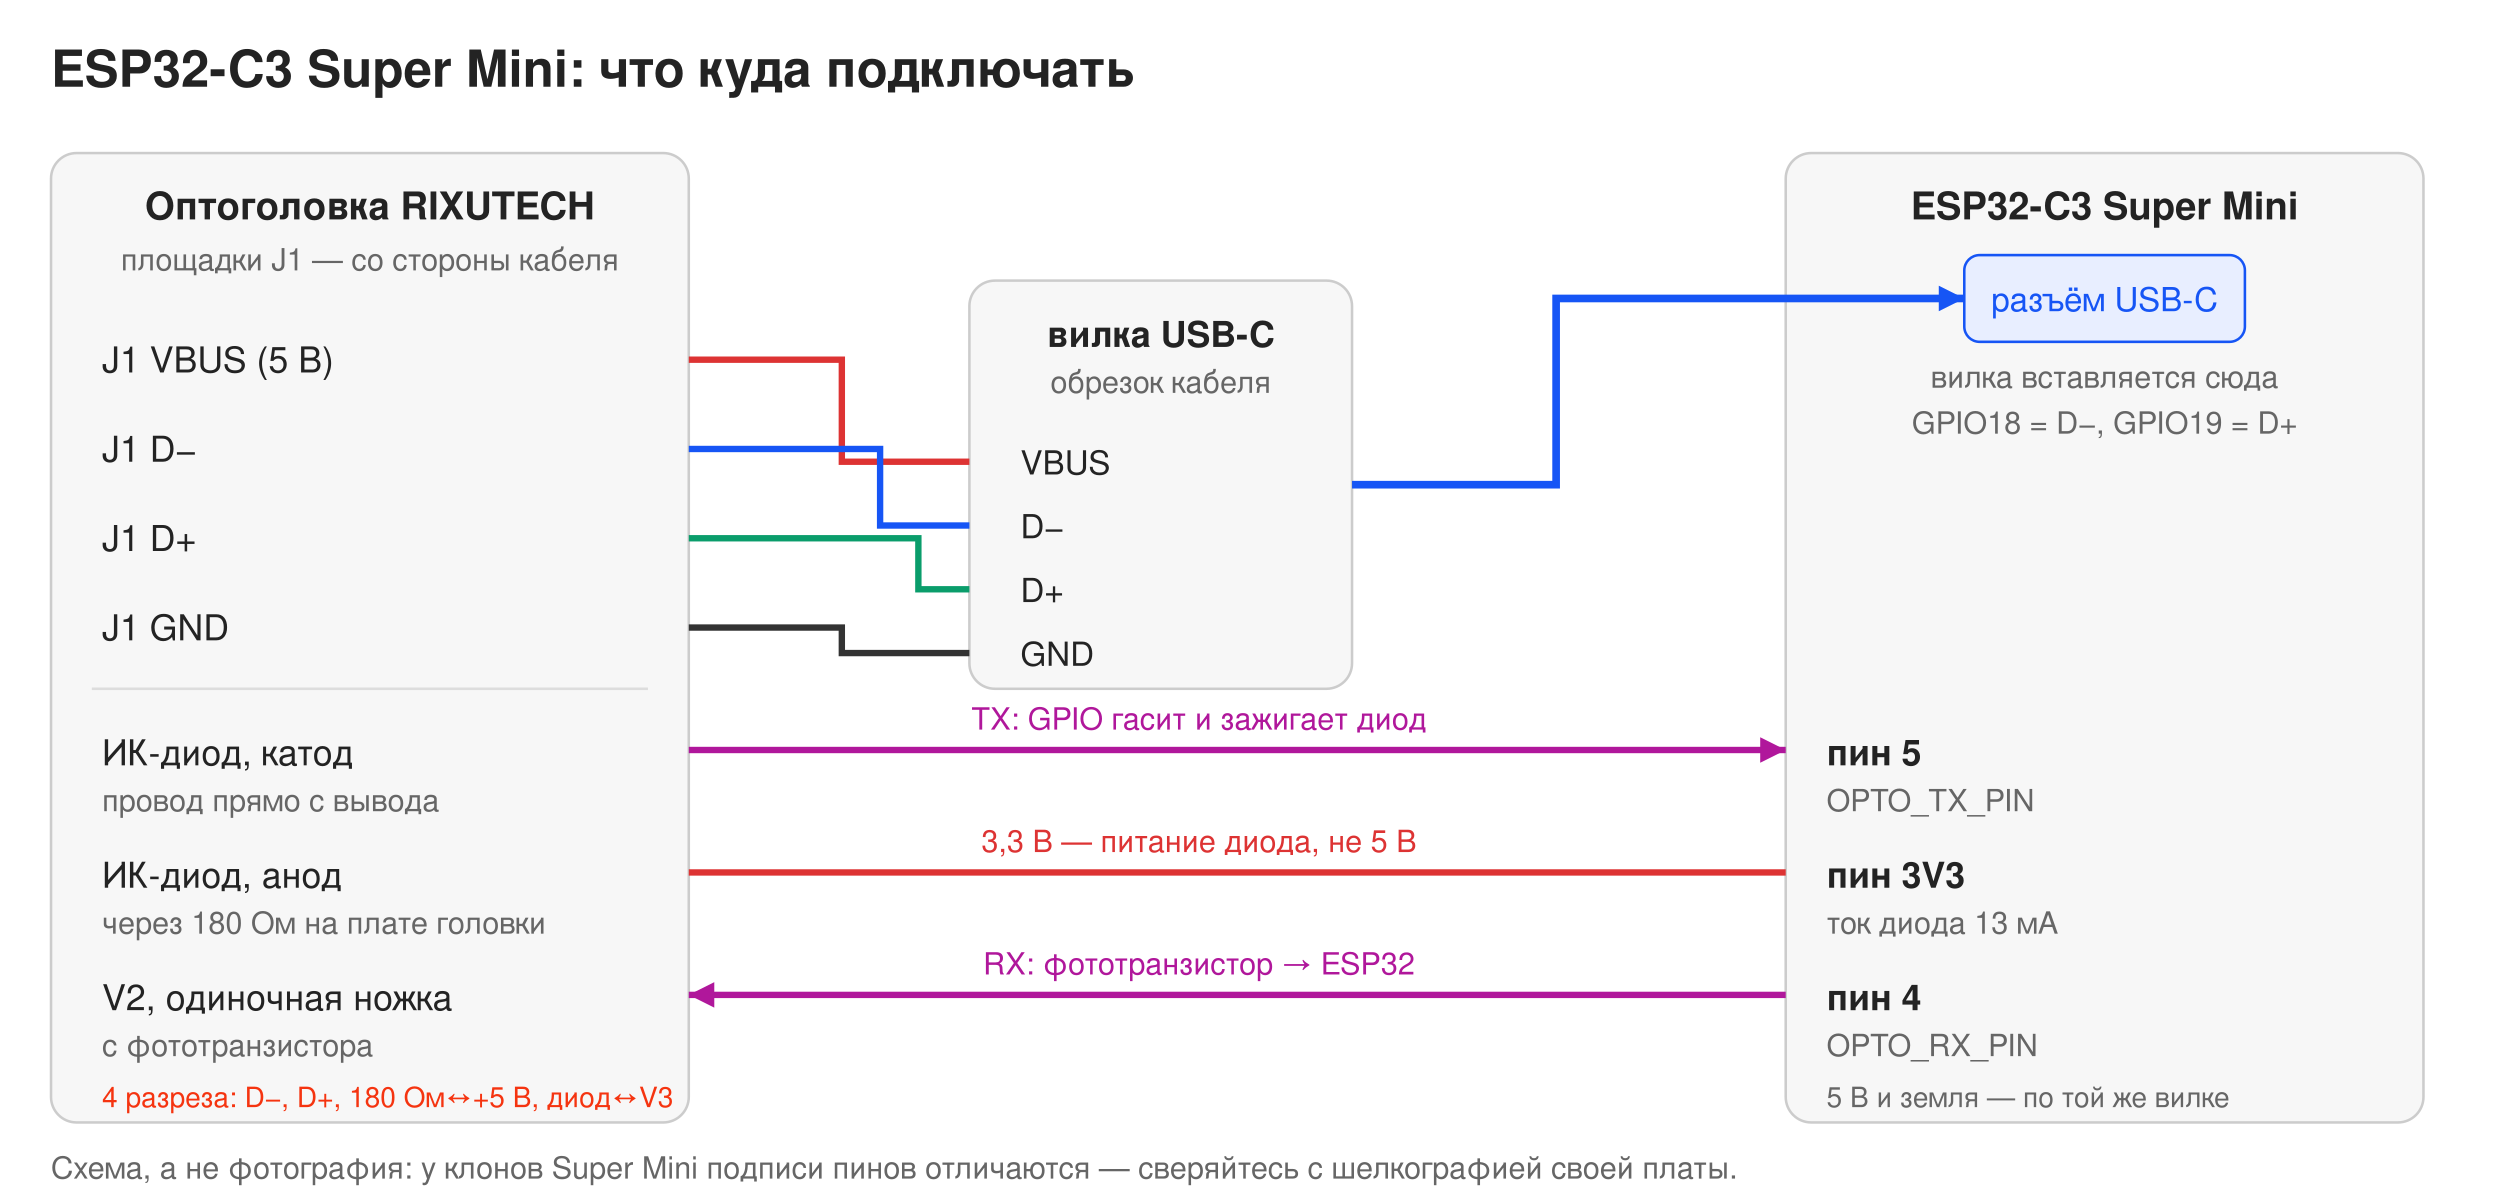
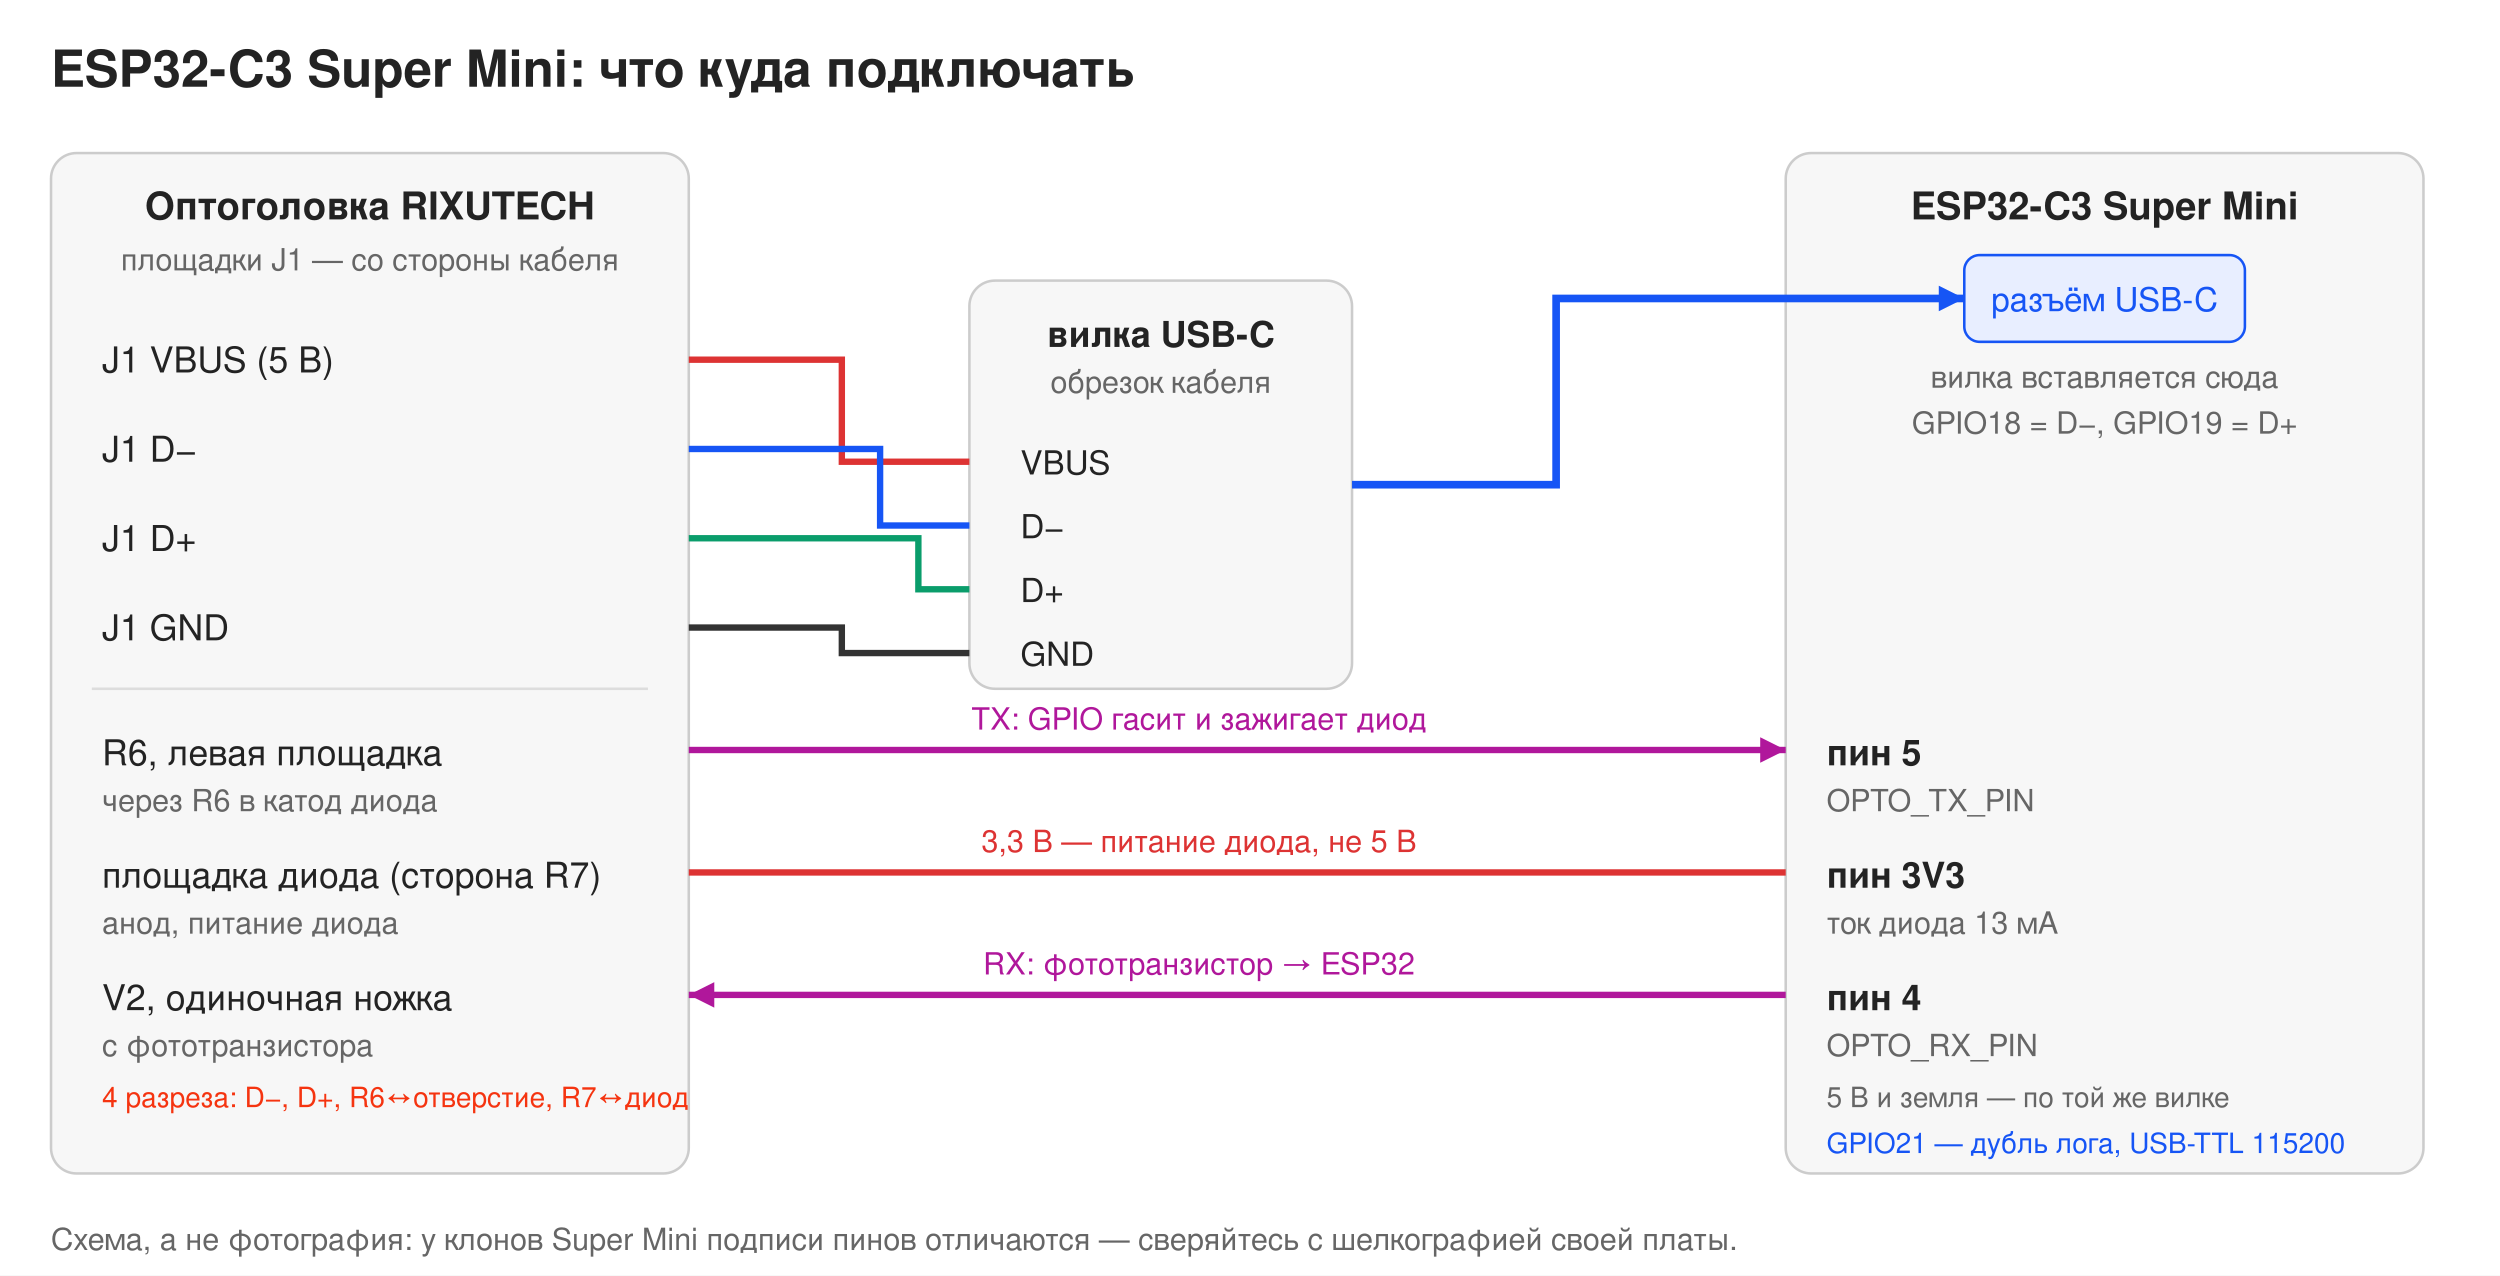
- <svg xmlns="http://www.w3.org/2000/svg" viewBox="0 0 980 470" width="980" height="470" font-family="Helvetica, Arial, sans-serif">
-   <rect width="980" height="470" fill="#ffffff" />
+ <svg xmlns="http://www.w3.org/2000/svg" viewBox="0 0 980 500" width="980" height="500" font-family="Helvetica, Arial, sans-serif">
+   <rect width="980" height="500" fill="#ffffff" />
  <text x="20" y="34" font-size="20" font-weight="700" fill="#232323">ESP32-C3 Super Mini: что куда подключать</text>
-   <rect x="20" y="60" width="250" height="380" rx="10" fill="#f7f7f7" stroke="#ccc" />
+   <rect x="20" y="60" width="250" height="400" rx="10" fill="#f7f7f7" stroke="#ccc" />
  <text x="145" y="86" font-size="15" font-weight="700" fill="#232323" text-anchor="middle">Оптоголовка RIXUTECH</text>
  <text x="145" y="106" font-size="12" fill="#666" text-anchor="middle">площадки J1 — со стороны кабеля</text>
  <text x="40" y="146" font-size="14" fill="#232323">J1 VBUS (5 В)</text>
  <text x="40" y="181" font-size="14" fill="#232323">J1 D−</text>
  <text x="40" y="216" font-size="14" fill="#232323">J1 D+</text>
  <text x="40" y="251" font-size="14" fill="#232323">J1 GND</text>
  <line x1="36" y1="270" x2="254" y2="270" stroke="#ddd" />
-   <text x="40" y="300" font-size="14" fill="#232323">ИК-диод, катод</text>
-   <text x="40" y="318" font-size="12" fill="#666">провод прямо с вывода</text>
-   <text x="40" y="348" font-size="14" fill="#232323">ИК-диод, анод</text>
-   <text x="40" y="366" font-size="12" fill="#666">через 180 Ом на плате головки</text>
+   <text x="40" y="300" font-size="14" fill="#232323">R6, левая площадка</text>
+   <text x="40" y="318" font-size="12" fill="#666">через R6 в катод диода</text>
+   <text x="40" y="348" font-size="14" fill="#232323">площадка диода (сторона R7)</text>
+   <text x="40" y="366" font-size="12" fill="#666">анод, питание диода</text>
  <text x="40" y="396" font-size="14" fill="#232323">V2, одиночная ножка</text>
  <text x="40" y="414" font-size="12" fill="#666">с фототранзистора</text>
-   <text x="40" y="434" font-size="11" fill="#F53410">4 разреза: D−, D+, 180 Ом↔+5 В, диод↔V3</text>
+   <text x="40" y="434" font-size="11" fill="#F53410">4 разреза: D−, D+, R6↔отверстие, R7↔диод</text>
  <rect x="380" y="110" width="150" height="160" rx="10" fill="#f7f7f7" stroke="#ccc" />
  <text x="455" y="136" font-size="14" font-weight="700" fill="#232323" text-anchor="middle">вилка USB-C</text>
  <text x="455" y="154" font-size="12" fill="#666" text-anchor="middle">обрезок кабеля</text>
  <text x="400" y="186" font-size="13" fill="#232323">VBUS</text>
  <text x="400" y="211" font-size="13" fill="#232323">D−</text>
  <text x="400" y="236" font-size="13" fill="#232323">D+</text>
  <text x="400" y="261" font-size="13" fill="#232323">GND</text>
-   <rect x="700" y="60" width="250" height="380" rx="10" fill="#f7f7f7" stroke="#ccc" />
+   <rect x="700" y="60" width="250" height="400" rx="10" fill="#f7f7f7" stroke="#ccc" />
  <text x="825" y="86" font-size="15" font-weight="700" fill="#232323" text-anchor="middle">ESP32-C3 Super Mini</text>
  <rect x="770" y="100" width="110" height="34" rx="6" fill="#e8eeff" stroke="#1655F5" />
  <text x="825" y="122" font-size="13" fill="#1655F5" text-anchor="middle">разъём USB-C</text>
  <text x="825" y="152" font-size="12" fill="#666" text-anchor="middle">вилка вставляется сюда</text>
  <text x="825" y="170" font-size="12" fill="#666" text-anchor="middle">GPIO18 = D−, GPIO19 = D+</text>
  <text x="716" y="300" font-size="14" font-weight="700" fill="#232323">пин 5</text>
  <text x="716" y="318" font-size="12" fill="#666">OPTO_TX_PIN</text>
  <text x="716" y="348" font-size="14" font-weight="700" fill="#232323">пин 3V3</text>
  <text x="716" y="366" font-size="12" fill="#666">ток диода 13 мА</text>
  <text x="716" y="396" font-size="14" font-weight="700" fill="#232323">пин 4</text>
  <text x="716" y="414" font-size="12" fill="#666">OPTO_RX_PIN</text>
  <text x="716" y="434" font-size="11" fill="#666">5 В и земля — по той же вилке</text>
+   <text x="716" y="452" font-size="11" fill="#1655F5">GPIO21 — дубль лога, USB-TTL 115200</text>
  <path d="M270 141 H 330 V 181 H 380" fill="none" stroke="#d33" stroke-width="2.5" />
  <path d="M270 176 H 345 V 206 H 380" fill="none" stroke="#1655F5" stroke-width="2.5" />
  <path d="M270 211 H 360 V 231 H 380" fill="none" stroke="#0a9d6b" stroke-width="2.5" />
  <path d="M270 246 H 330 V 256 H 380" fill="none" stroke="#333" stroke-width="2.5" />
  <path d="M530 190 H 610 V 117 H 770" fill="none" stroke="#1655F5" stroke-width="3" />
  <polygon points="770,117 760,112 760,122" fill="#1655F5" />
  <path d="M270 294 H 480 V 294 H 700" fill="none" stroke="#b0179b" stroke-width="2.5" />
  <polygon points="700,294 690,289 690,299" fill="#b0179b" />
  <text x="470" y="286" font-size="12" fill="#b0179b" text-anchor="middle">TX: GPIO гасит и зажигает диод</text>
  <path d="M270 342 H 480 V 342 H 700" fill="none" stroke="#d33" stroke-width="2.5" />
  <text x="470" y="334" font-size="12" fill="#d33" text-anchor="middle">3,3 В — питание диода, не 5 В</text>
  <path d="M270 390 H 480 V 390 H 700" fill="none" stroke="#b0179b" stroke-width="2.5" />
  <polygon points="270,390 280,385 280,395" fill="#b0179b" />
  <text x="470" y="382" font-size="12" fill="#b0179b" text-anchor="middle">RX: фототранзистор → ESP32</text>
-   <text x="20" y="462" font-size="12" fill="#666">Схема, а не фотография: у клонов Super Mini подписи пинов отличаются — сверяйтесь с шелкографией своей платы.</text>
+   <text x="20" y="490" font-size="12" fill="#666">Схема, а не фотография: у клонов Super Mini подписи пинов отличаются — сверяйтесь с шелкографией своей платы.</text>
</svg>
